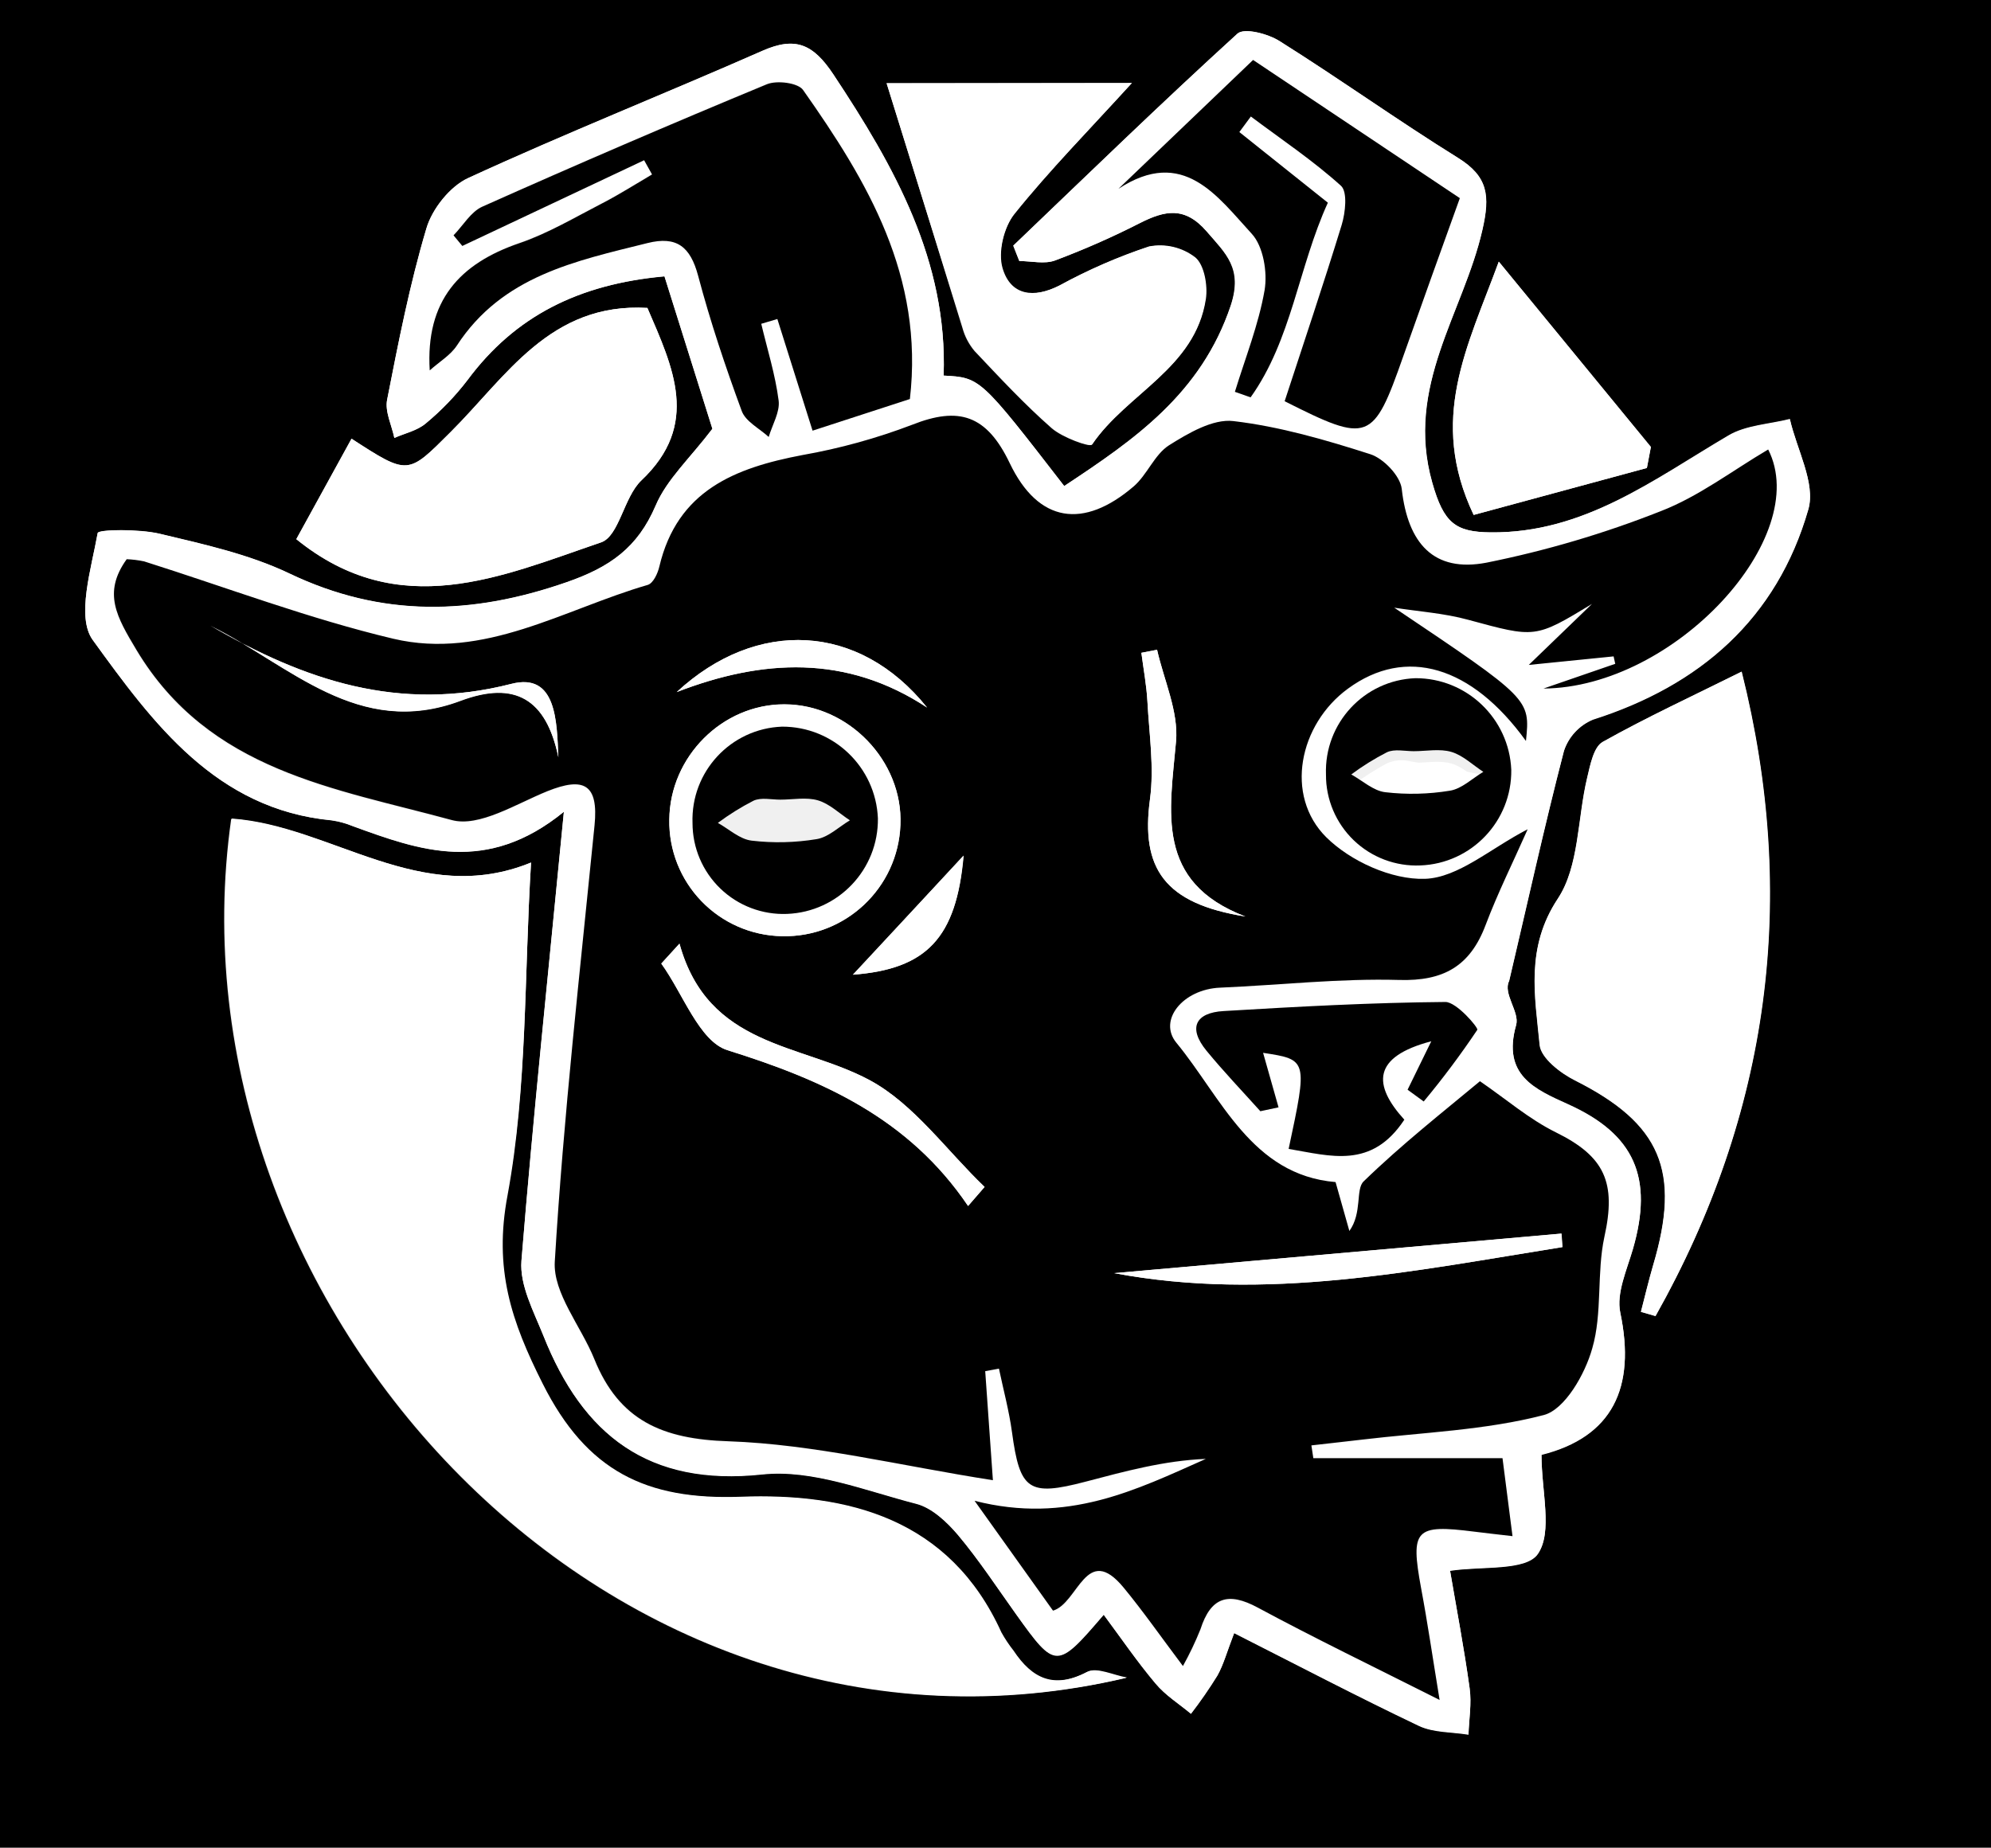
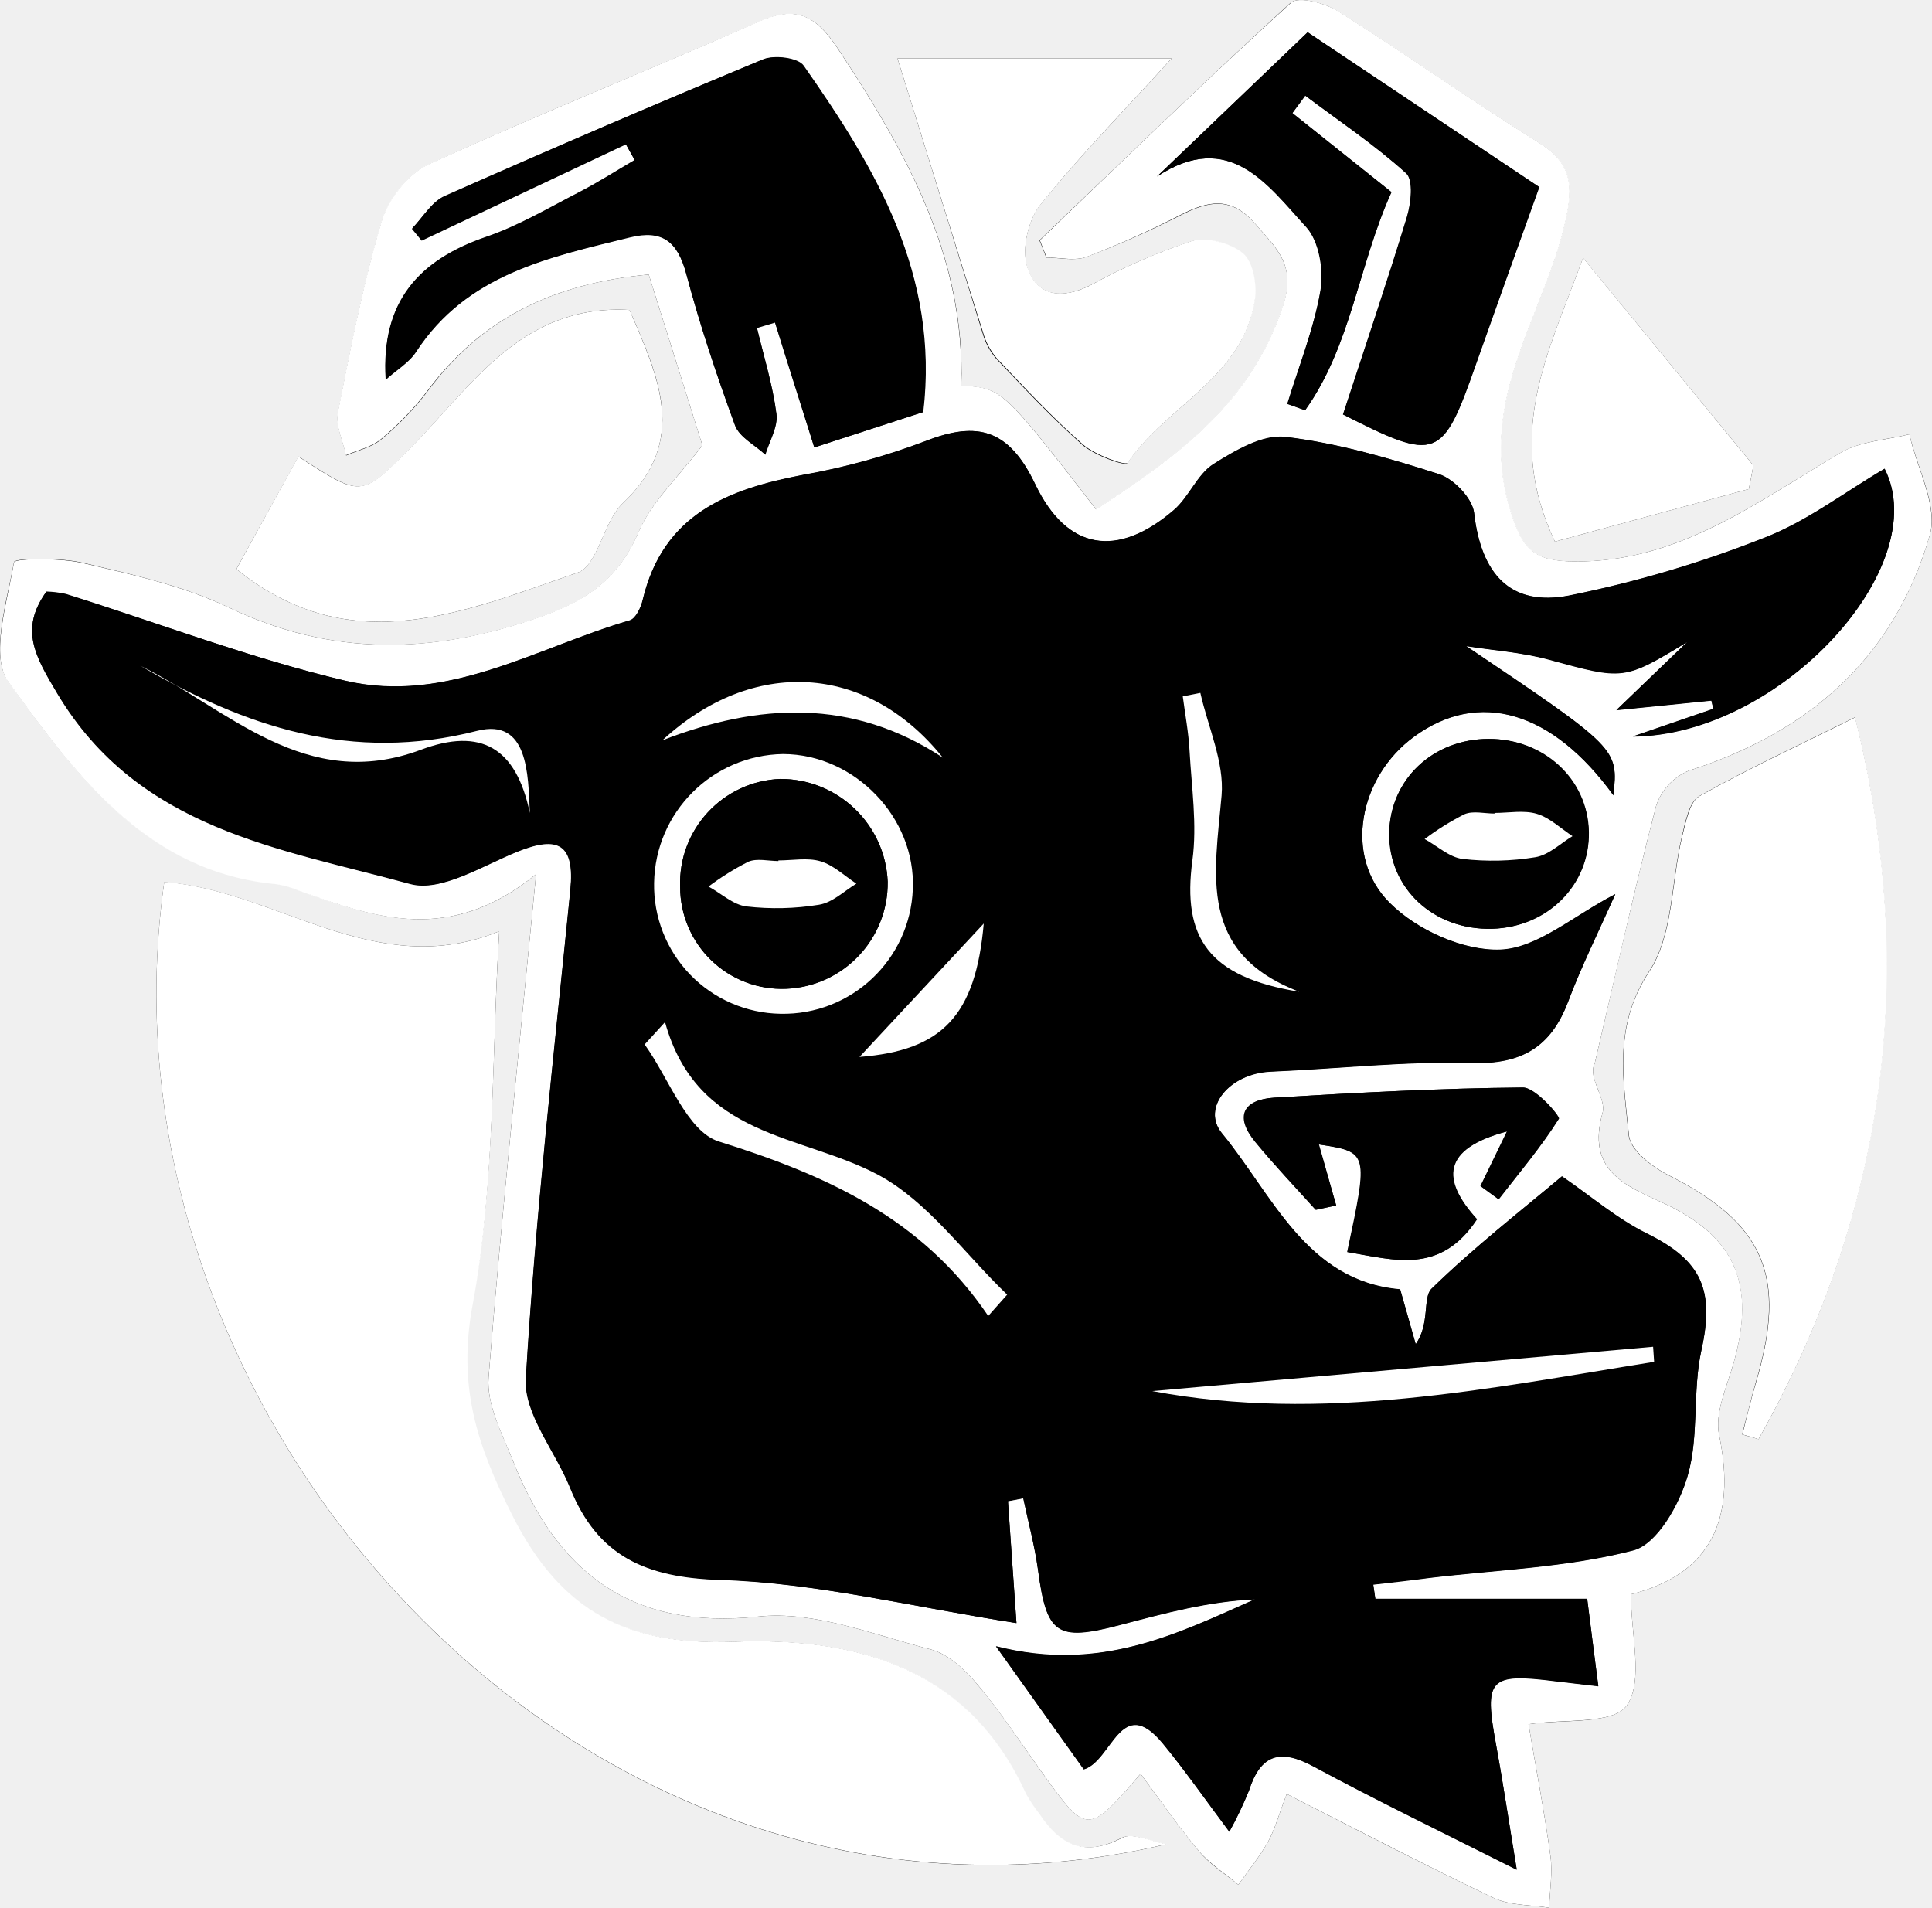
- <svg xmlns="http://www.w3.org/2000/svg" id="Layer_1" data-name="Layer 1" width="328.58" height="305" viewBox="0 0 328.58 305">
+ <svg xmlns="http://www.w3.org/2000/svg" id="Layer_1" data-name="Layer 1" width="284.71" height="281.13" viewBox="0 0 284.71 281.13">
  <g>
-     <path d="M0,0V305H328.58V0ZM93.06,134c-12.77,10.43-23.8,6.41-34.85,2.38a14.63,14.63,0,0,0-3.45-.95c-19.08-1.82-29.52-16.05-39.45-29.77-2.75-3.79-.24-11.77.81-17.65.11-.61,6.85-.69,10.25.12,7.25,1.73,14.72,3.37,21.4,6.56,15.24,7.28,30.06,6.9,45.76,1.43,7.1-2.47,11.72-5.67,14.68-12.66,1.84-4.32,5.64-7.77,9.36-12.66-2.37-7.55-5.21-16.6-7.91-25.17C95.55,46.9,85,52.15,77.14,62.74a43.84,43.84,0,0,1-6.88,7.14c-1.4,1.19-3.43,1.62-5.18,2.39-.44-2.11-1.58-4.36-1.19-6.3,1.86-9.48,3.72-19,6.47-28.23,1-3.25,3.91-7,6.91-8.35,16-7.36,32.43-13.9,48.56-21,5.46-2.41,8.39-1.11,11.71,3.91C147.62,27.49,156.4,43.05,155.73,62c6.05.34,6.05.34,19.9,18.25,11.57-7.65,22.6-15.25,27.48-29.83,2-6.15-.82-8.54-4-12.24-3.61-4.16-6.92-3.43-11-1.36a135.46,135.46,0,0,1-14,6.17c-1.74.65-3.92.1-5.9.1-.33-.84-.65-1.69-1-2.54,12.28-11.72,24.47-23.56,37-35,1.12-1,5.07,0,7,1.27,9.9,6.23,19.43,13.05,29.36,19.22,5,3.1,5.35,6.25,4.05,11.93-3.13,13.71-12.79,25.77-8.27,41.7,1.89,6.68,3.83,8.15,9.62,8.21,15.37.17,26.93-8.74,39.26-16,2.91-1.73,6.74-1.86,10.15-2.73,1.13,5,4.28,10.58,3.05,14.88-5.2,18.08-17.91,29.09-35.56,34.71a8.5,8.5,0,0,0-4.77,5.15c-3.27,12.61-6.09,25.33-9.05,38-1.07,2.06,1.75,5.14,1.16,7.25-2.35,8.34,3.1,10.65,8.63,13.15,10.9,4.93,14.05,12.06,10.64,23.84-1,3.45-2.76,7.29-2.09,10.5,2.6,12.41-1.28,20.53-13,23.47,0,6.08,1.88,12.76-.6,16.36-2,2.86-9.28,2-14.49,2.78,1.09,6.37,2.33,12.87,3.23,19.41.35,2.49-.1,5.09-.19,7.64-2.75-.45-5.78-.31-8.2-1.46-10.12-4.82-20.06-10-30.47-15.3-1.21,3.17-1.75,5.24-2.76,7a75.57,75.57,0,0,1-4.37,6.32c-2-1.64-4.22-3-5.85-5-3-3.58-5.67-7.47-8.55-11.35-7.74,9-7.95,9-14.45-.07-3.15-4.41-6.14-9-9.61-13.11-1.82-2.17-4.3-4.48-6.88-5.14-8.38-2.16-17.16-5.73-25.39-4.85-18.8,2-29.63-6.48-36.15-22.92-1.59-4-3.92-8.32-3.61-12.31C88,184.44,90.47,160.78,93.06,134Zm-5.42,8.41c-1.14,18.47-.59,37.08-4,54.92-2.32,12.22.61,20.85,5.81,31.17,7.24,14.39,17,19.21,32.69,18.63,17.66-.65,34.5,3.55,43,22.4a22.46,22.46,0,0,0,2,3c3.08,4.64,6.7,6.37,12.17,3.51,1.6-.84,4.34.56,6.56.93-84.6,20-159.11-61.38-147.72-141.79C54.78,136.31,69.43,149.84,87.64,142.38Zm185.58,74.85-2.43-.7c.67-2.55,1.28-5.12,2-7.64,4.67-15.65,1.26-23.45-12.89-30.57-2.4-1.2-5.62-3.7-5.82-5.85-.78-8.11-2.35-16.05,3-24.15,3.53-5.34,3.23-13.24,4.84-19.95.5-2.1,1.06-5.07,2.55-5.91,7.32-4.11,14.95-7.64,22.93-11.6Q301.42,167,273.22,217.23ZM106.84,50.83c4.26,9.89,8.76,19.24-1,28.48-2.9,2.75-3.67,9.21-6.66,10.23C82.75,95.14,65.92,102.81,48.9,89L58,72.42c9.4,6.09,9.26,6,16.35-1.1C83.54,62.19,90.78,49.89,106.84,50.83Zm39.48-37.09h40.41c-7.12,7.82-13.6,14.41-19.36,21.58-1.76,2.19-2.74,6.35-2,9,1.34,4.55,5.16,5,9.42,2.84a90,90,0,0,1,14.76-6.43,9.51,9.51,0,0,1,7.63,1.81c1.48,1.24,2.07,4.63,1.74,6.86-1.7,11.43-13,15.53-18.75,24-.31.46-4.85-1.16-6.63-2.73-4.49-3.94-8.59-8.36-12.71-12.72a10,10,0,0,1-2-3.82C154.75,40.86,150.64,27.62,146.32,13.74ZM243.2,85c-7.49-15.81-1.09-27.54,4.15-41.81l25.1,30.59-.66,3.47Z" />
-     <path d="M93.06,134c-2.59,26.81-5.11,50.47-7,74.17-.31,4,2,8.32,3.61,12.31,6.52,16.44,17.35,24.93,36.15,22.92,8.23-.88,17,2.69,25.39,4.85,2.58.66,5.06,3,6.88,5.14,3.47,4.14,6.46,8.7,9.61,13.11,6.5,9.09,6.71,9.11,14.45.07,2.88,3.88,5.53,7.77,8.55,11.35,1.63,1.94,3.88,3.34,5.85,5a75.57,75.57,0,0,0,4.37-6.32c1-1.8,1.55-3.87,2.76-7,10.41,5.27,20.35,10.48,30.47,15.3,2.42,1.15,5.45,1,8.2,1.46.09-2.55.54-5.15.19-7.64-.9-6.54-2.14-13-3.23-19.41,5.21-.81,12.52.08,14.49-2.78,2.48-3.6.6-10.28.6-16.36,11.72-2.94,15.6-11.06,13-23.47-.67-3.21,1.09-7.05,2.09-10.5,3.41-11.78.26-18.91-10.64-23.84-5.53-2.5-11-4.81-8.63-13.15.59-2.11-2.23-5.19-1.16-7.25,3-12.69,5.78-25.41,9.05-38a8.5,8.5,0,0,1,4.77-5.15c17.65-5.62,30.36-16.63,35.56-34.71,1.23-4.3-1.92-9.88-3.05-14.88-3.41.87-7.24,1-10.15,2.73C273,79.14,261.4,88.05,246,87.88c-5.79-.06-7.73-1.53-9.62-8.21-4.52-15.93,5.14-28,8.27-41.7,1.3-5.68.95-8.83-4.05-11.93-9.93-6.17-19.46-13-29.36-19.22-1.93-1.23-5.88-2.28-7-1.27-12.56,11.41-24.75,23.25-37,35,.32.85.64,1.7,1,2.54,2,0,4.16.55,5.9-.1a135.46,135.46,0,0,0,14-6.17c4.09-2.07,7.4-2.8,11,1.36,3.21,3.7,6.08,6.09,4,12.24C198.23,65,187.2,72.57,175.63,80.22,161.78,62.31,161.78,62.31,155.73,62c.67-18.92-8.11-34.48-18.19-49.71-3.32-5-6.25-6.32-11.71-3.91C109.7,15.49,93.3,22,77.27,29.39c-3,1.38-6,5.1-6.91,8.35C67.61,47,65.75,56.49,63.89,66c-.39,1.94.75,4.19,1.19,6.3,1.75-.77,3.78-1.2,5.18-2.39a43.84,43.84,0,0,0,6.88-7.14C85,52.15,95.55,46.9,109.66,45.6c2.7,8.57,5.54,17.62,7.91,25.17-3.72,4.89-7.52,8.34-9.36,12.66-3,7-7.58,10.19-14.68,12.66-15.7,5.47-30.52,5.85-45.76-1.43-6.68-3.19-14.15-4.83-21.4-6.56-3.4-.81-10.14-.73-10.25-.12-1.05,5.88-3.56,13.86-.81,17.65,9.93,13.72,20.37,28,39.45,29.77a14.63,14.63,0,0,1,3.45.95C69.26,140.38,80.29,144.4,93.06,134Zm70.8,110.37c-15.38-2.4-29.47-5.93-43.65-6.36-10.93-.34-18.07-3.43-22.16-13.58-2.19-5.41-6.83-10.88-6.52-16.08,1.44-24.07,4.17-48,6.56-72,.68-6.81-1.81-8.06-7.76-5.66-5.18,2.09-11.29,6-15.82,4.77-19.24-5.26-40-8-52-28-3.27-5.49-5.6-9.46-1.63-15a17.24,17.24,0,0,1,2.88.36C37.47,97,51,102.14,64.87,105.44c15,3.54,28.19-4.86,42-8.89.86-.25,1.64-1.86,1.9-3,3-12.61,12.51-16.32,23.61-18.43a99.17,99.17,0,0,0,18.11-5c7.7-3,12.29-1.65,16.11,6.34,4.74,9.9,12.21,10.9,20.45,3.84,2.24-1.93,3.44-5.26,5.83-6.79,3.19-2,7.25-4.42,10.63-4,7.65.9,15.22,3.1,22.6,5.47,2.18.7,4.92,3.56,5.18,5.7,1.07,9,5.31,13.87,14,12.2a168.4,168.4,0,0,0,28.75-8.5c6.27-2.42,11.84-6.71,17.73-10.18,7.35,14.41-15.42,39.29-37.08,39.46l11.84-4.08-.27-1.23-14,1.41L262.75,99.7c-9.4,5.72-9.36,5.59-20.42,2.62-4-1.07-8.14-1.34-12.22-2,22.45,15.13,22.45,15.13,21.74,22C242.9,110,232,106.78,222.48,113.75c-8.08,5.9-10.51,17.65-3.58,24.54,4,4,10.86,7.07,16.28,6.86s10.8-5,16.95-8.18c-2.41,5.44-4.95,10.5-6.93,15.78-2.56,6.82-6.94,9.3-14.26,9.09-9.84-.28-19.7.85-29.56,1.27-6.14.26-10.29,5.37-7.22,9.1,7.41,9,12.4,21.83,26.27,23,.79,2.79,1.53,5.43,2.28,8.07,2.15-3,1-6.87,2.34-8.17,6.28-6.11,13.23-11.51,19.21-16.55,4.29,2.94,8.13,6.27,12.53,8.44,8.09,4,10,8.31,8,17.27-1.31,6-.32,12.57-2,18.39-1.23,4.23-4.57,10.06-8,11-9.69,2.53-19.95,2.86-30,4.06-2.78.33-5.57.63-8.35.95l.32,2.11H248c.52,4,1,8.08,1.65,12.87-2.89-.34-4.6-.52-6.3-.74-9.82-1.24-10.57-.39-8.78,9.36,1,5.57,1.86,11.17,3.05,18.42-11-5.54-20.6-10.18-30-15.24-4.91-2.65-7.76-1.73-9.47,3.58a53.26,53.26,0,0,1-2.89,6.06c-3.63-4.83-6.55-9-9.79-12.95-6.18-7.48-7.48,2.58-11.65,3.81l-12.94-18.13c15.33,3.92,26.68-1.82,38.17-6.92-6.85.27-13.35,2-19.86,3.76-9.41,2.47-10.84,1.42-12.14-8.18-.48-3.53-1.42-7-2.15-10.48l-2.27.42C163,232.12,163.4,237.85,163.86,244.34ZM134.1,71.09c-2.08-6.63-3.95-12.55-5.81-18.47l-2.66.79c1,4.22,2.32,8.4,2.87,12.68.24,1.91-1,4-1.64,6-1.53-1.41-3.81-2.54-4.45-4.29-2.7-7.34-5.17-14.79-7.2-22.34-1.28-4.77-3.52-6.58-8.34-5.38-11.9,3-24,5.41-31.47,16.87-1,1.58-2.85,2.64-4.47,4.09-.7-11.48,4.94-17.61,14.8-21,4.77-1.64,9.21-4.28,13.73-6.61,2.79-1.44,5.45-3.14,8.16-4.73l-1.31-2.35-30,14.15-1.45-1.75c1.58-1.62,2.86-3.9,4.77-4.74q23.34-10.39,46.92-20.19c1.67-.69,5.19-.26,6,.95,10.58,15.11,20,30.76,17.62,51Zm72.29-5.5-2.6-.91c1.71-5.58,3.93-11.06,4.9-16.77.5-3-.21-7.25-2.11-9.31-5.67-6.17-11.3-14.46-22-7.44L206.8,9.9l34.12,22.81c-3.28,9.15-6.36,17.61-9.34,26.11-5,14.13-5.69,14.44-19.57,7.41,3.16-9.66,6.44-19.32,9.41-29.09.62-2,1-5.47-.11-6.47-4.63-4.18-9.86-7.69-14.88-11.44l-1.9,2.57,14.61,11.66C214.28,44.11,213.17,56.09,206.39,65.59ZM211,182.79l-3,.65c-3-3.34-6.07-6.57-8.9-10-3.12-3.82-1.73-6.26,2.81-6.53,12.2-.73,24.41-1.4,36.62-1.5,1.83,0,5.49,4.26,5.27,4.6a142.76,142.76,0,0,1-8.86,11.86l-2.66-1.94,3.91-8c-9.75,2.57-9.67,7.19-4.45,12.95-5.41,8.19-12.14,6-19.09,4.82,3.14-14.73,3.14-14.73-4.22-15.86ZM233.43,114c8.15-.05,14.64,6,14.78,13.72s-6.07,14-14.22,14.26c-8.65.24-15.29-6-15.18-14.15C218.92,120,225.2,114.09,233.43,114Z" style="fill: #fff" />
-     <path d="M87.64,142.38c-18.21,7.46-32.86-6.07-49.37-7.26C26.88,215.53,101.39,296.89,186,276.91c-2.22-.37-5-1.77-6.56-.93-5.47,2.86-9.09,1.13-12.17-3.51a22.46,22.46,0,0,1-2-3c-8.54-18.85-25.38-23.05-43-22.4-15.65.58-25.45-4.24-32.69-18.63-5.2-10.32-8.13-18.95-5.81-31.17C87.05,179.46,86.5,160.85,87.64,142.38Z" style="fill: #fff" />
-     <path d="M273.22,217.23Q301.51,167,287.44,110.86c-8,4-15.61,7.49-22.93,11.6-1.49.84-2.05,3.81-2.55,5.91-1.61,6.71-1.31,14.61-4.84,19.95-5.36,8.1-3.79,16-3,24.15.2,2.15,3.42,4.65,5.82,5.85,14.15,7.12,17.56,14.92,12.89,30.57-.75,2.52-1.36,5.09-2,7.64Z" style="fill: #fff" />
-     <path d="M106.84,50.83c-16.06-.94-23.3,11.36-32.46,20.49-7.09,7.05-6.95,7.19-16.35,1.1L48.9,89c17,13.8,33.85,6.13,50.29.53,3-1,3.76-7.48,6.66-10.23C115.6,70.07,111.1,60.72,106.84,50.83Z" style="fill: #fff" />
-     <path d="M146.32,13.74c4.32,13.88,8.43,27.12,12.6,40.34a10,10,0,0,0,2,3.82c4.12,4.36,8.22,8.78,12.71,12.72,1.78,1.57,6.32,3.19,6.63,2.73,5.74-8.45,17-12.55,18.75-24,.33-2.23-.26-5.62-1.74-6.86a9.51,9.51,0,0,0-7.63-1.81,90,90,0,0,0-14.76,6.43c-4.26,2.17-8.08,1.71-9.42-2.84-.78-2.62.2-6.78,2-9,5.76-7.17,12.24-13.76,19.36-21.58Z" style="fill: #fff" />
-     <path d="M243.2,85l28.59-7.75.66-3.47-25.1-30.59C242.11,57.43,235.71,69.16,243.2,85Z" style="fill: #fff" />
-     <path d="M163.86,244.34c-.46-6.49-.87-12.22-1.27-18l2.27-.42c.73,3.49,1.67,6.95,2.15,10.48,1.3,9.6,2.73,10.65,12.14,8.18,6.51-1.71,13-3.49,19.86-3.76-11.49,5.1-22.84,10.84-38.17,6.92l12.94,18.13c4.17-1.23,5.47-11.29,11.65-3.81,3.24,3.93,6.16,8.12,9.79,12.95a53.26,53.26,0,0,0,2.89-6.06c1.71-5.31,4.56-6.23,9.47-3.58,9.4,5.06,19,9.7,30,15.24-1.19-7.25-2-12.85-3.05-18.42-1.79-9.75-1-10.6,8.78-9.36,1.7.22,3.41.4,6.3.74-.62-4.79-1.13-8.82-1.65-12.87H216.74l-.32-2.11c2.78-.32,5.57-.62,8.35-.95,10-1.2,20.29-1.53,30-4.06,3.47-.9,6.81-6.73,8-11,1.7-5.82.71-12.39,2-18.39,2-9,.07-13.29-8-17.27-4.4-2.17-8.24-5.5-12.53-8.44-6,5-12.93,10.44-19.21,16.55-1.33,1.3-.19,5.19-2.34,8.17-.75-2.64-1.49-5.28-2.28-8.07-13.87-1.17-18.86-14-26.27-23-3.07-3.73,1.08-8.84,7.22-9.1,9.86-.42,19.72-1.55,29.56-1.27,7.32.21,11.7-2.27,14.26-9.09,2-5.28,4.52-10.34,6.93-15.78-6.15,3.18-11.46,8-16.95,8.18s-12.28-2.9-16.28-6.86c-6.93-6.89-4.5-18.64,3.58-24.54,9.54-7,20.42-3.77,29.37,8.64.71-6.92.71-6.92-21.74-22,4.08.64,8.26.91,12.22,2,11.06,3,11,3.1,20.42-2.62L252.3,109.76l14-1.41.27,1.23-11.84,4.08c21.66-.17,44.43-25,37.08-39.46-5.89,3.47-11.46,7.76-17.73,10.18a168.4,168.4,0,0,1-28.75,8.5c-8.71,1.67-13-3.16-14-12.2-.26-2.14-3-5-5.18-5.7-7.38-2.37-14.95-4.57-22.6-5.47-3.38-.4-7.44,2-10.63,4-2.39,1.53-3.59,4.86-5.83,6.79-8.24,7.06-15.71,6.06-20.45-3.84-3.82-8-8.41-9.39-16.11-6.34a99.17,99.17,0,0,1-18.11,5c-11.1,2.11-20.64,5.82-23.61,18.43-.26,1.11-1,2.72-1.9,3-13.8,4-27,12.43-42,8.89C51,102.14,37.47,97,23.79,92.67a17.24,17.24,0,0,0-2.88-.36c-4,5.56-1.64,9.53,1.63,15,12,20,32.73,22.79,52,28.05,4.53,1.24,10.64-2.68,15.82-4.77,6-2.4,8.44-1.15,7.76,5.66-2.39,24-5.12,48-6.56,72-.31,5.2,4.33,10.67,6.52,16.08,4.09,10.15,11.23,13.24,22.16,13.58C134.39,238.41,148.48,241.94,163.86,244.34Zm-34.8-89.8a18.93,18.93,0,0,1-18.59-19.25c.1-10.39,8.75-19.07,19-19,10.58,0,19.58,9.37,19.14,19.88A19.12,19.12,0,0,1,129.06,154.54Zm54.81,55.62,73.8-6.53.16,2.23C233.35,209.77,209,214.88,183.87,210.16Zm-21.38-14.23-2.74,3.14c-9.8-14.5-24-20.81-39.7-25.71-4.66-1.46-7.34-9.35-10.93-14.3,1-1.09,2-2.19,3-3.29,4.72,17.13,20,16.43,31.34,22.51C150.81,182.21,156.21,189.92,162.49,195.93ZM153,116.8c-13.35-8.8-27.18-8-41.32-2.56C124.9,102,141.8,102.84,153,116.8Zm52.53,34.49c-13.36-2.13-17.29-7.94-15.74-19.36.71-5.26-.13-10.74-.42-16.1-.15-2.7-.66-5.38-1-8.07l2.59-.5c1.13,5,3.56,10.2,3.13,15.11C193.06,134,190.57,145.57,205.53,151.29ZM92.15,125c-2-9.63-7.19-12.65-16.13-9.3-16.92,6.33-28.2-5.92-41.29-12.41,15.46,9,31.15,14.34,49.65,9.6C91.88,110.92,91.89,119.14,92.15,125Zm48.58,36L159,141.24C157.84,154.83,152.93,160,140.73,160.9Z" />
-     <path d="M134.1,71.09l16.06-5.22c2.34-20.28-7-35.93-17.62-51-.84-1.21-4.36-1.64-6-.95q-23.6,9.77-46.92,20.19c-1.91.84-3.19,3.12-4.77,4.74l1.45,1.75,30-14.15,1.31,2.35c-2.71,1.59-5.37,3.29-8.16,4.73-4.52,2.33-9,5-13.73,6.61-9.86,3.37-15.5,9.5-14.8,21,1.62-1.45,3.43-2.51,4.47-4.09C82.88,45.53,95,43.08,106.87,40.12c4.82-1.2,7.06.61,8.34,5.38,2,7.55,4.5,15,7.2,22.34.64,1.75,2.92,2.88,4.45,4.29.59-2,1.88-4.13,1.64-6-.55-4.28-1.87-8.46-2.87-12.68l2.66-.79C130.15,58.54,132,64.46,134.1,71.09Z" />
-     <path d="M206.39,65.59c6.78-9.5,7.89-21.48,12.75-32.13L204.53,21.8l1.9-2.57c5,3.75,10.25,7.26,14.88,11.44,1.1,1,.73,4.44.11,6.47-3,9.77-6.25,19.43-9.41,29.09,13.88,7,14.61,6.72,19.57-7.41,3-8.5,6.06-17,9.34-26.11L206.8,9.9,184.59,31.16c10.69-7,16.32,1.27,22,7.44,1.9,2.06,2.61,6.35,2.11,9.31-1,5.71-3.19,11.19-4.9,16.77Z" />
-     <path d="M211,182.79l-2.55-9c7.36,1.13,7.36,1.13,4.22,15.86,6.95,1.17,13.68,3.37,19.09-4.82-5.22-5.76-5.3-10.38,4.45-12.95l-3.91,8,2.66,1.94A142.76,142.76,0,0,0,243.8,170c.22-.34-3.44-4.62-5.27-4.6-12.21.1-24.42.77-36.62,1.5-4.54.27-5.93,2.71-2.81,6.53,2.83,3.45,5.92,6.68,8.9,10Z" />
-     <path d="M129.06,154.54a19.12,19.12,0,0,0,19.53-18.41c.44-10.51-8.56-19.86-19.14-19.88-10.23,0-18.88,8.65-19,19A18.93,18.93,0,0,0,129.06,154.54Zm-14.77-18.68a15.37,15.37,0,0,1,14.81-15.92,15.8,15.8,0,0,1,15.81,15.12,15.6,15.6,0,0,1-15,15.79A15,15,0,0,1,114.29,135.86Z" style="fill: #fff" />
-     <path d="M183.87,210.16c25.11,4.72,49.48-.39,74-4.3l-.16-2.23Z" style="fill: #fff" />
-     <path d="M162.49,195.93c-6.28-6-11.68-13.72-19-17.65-11.39-6.08-26.62-5.38-31.34-22.51-1,1.1-2,2.2-3,3.29,3.59,4.95,6.27,12.84,10.93,14.3,15.66,4.9,29.9,11.21,39.7,25.71Z" style="fill: #fff" />
-     <path d="M153,116.8c-11.2-14-28.1-14.78-41.32-2.56C125.82,108.77,139.65,108,153,116.8Z" style="fill: #fff" />
-     <path d="M205.53,151.29c-15-5.72-12.47-17.28-11.45-28.92.43-4.91-2-10.07-3.13-15.11l-2.59.5c.35,2.69.86,5.37,1,8.07.29,5.36,1.13,10.84.42,16.1C188.24,143.35,192.17,149.16,205.53,151.29Z" style="fill: #fff" />
-     <path d="M92.15,125c-.26-5.81-.27-14-7.77-12.11-18.5,4.74-34.19-.59-49.65-9.6C47.82,109.73,59.1,122,76,115.65,85,112.3,90.14,115.32,92.15,125Z" style="fill: #fff" />
-     <path d="M140.73,160.9c12.2-.94,17.11-6.07,18.31-19.66Z" style="fill: #fff" />
-     <path d="M233.42,134.12l12.35-6c-4.46-.85-8.9-1.77-13.37-2.51a5.84,5.84,0,0,0-3.47.38c-2.13,1.11-4.06,2.57-6.08,3.89a67.56,67.56,0,0,0,6.38,2.9c1,.35,2.33-.07,3.51-.14Z" style="fill: #fff" />
-     <path d="M114.29,135.86a15,15,0,0,0,15.59,15,15.6,15.6,0,0,0,15-15.79,15.8,15.8,0,0,0-15.81-15.12A15.37,15.37,0,0,0,114.29,135.86ZM128.77,132V132c2.09,0,4.31-.45,6.23.12s3.52,2.16,5.26,3.29c-1.82,1.09-3.55,2.8-5.5,3.11a38.3,38.3,0,0,1-10.69.25c-2-.23-3.74-1.9-5.6-2.93a41.52,41.52,0,0,1,5.87-3.66C125.61,131.59,127.28,132,128.77,132Z" />
-     <path d="M233.31,126c-1.49,0-3.17-.44-4.43.1a41.61,41.61,0,0,0-5.88,3.66c1.86,1,3.65,2.7,5.6,2.93a38.29,38.29,0,0,0,10.69-.25c2-.31,3.68-2,5.51-3.11-1.75-1.13-3.36-2.72-5.27-3.29s-4.14-.12-6.22-.12Z" style="fill: #fff" />
-     <path d="M218.83,127.86a14.93,14.93,0,0,0,15.58,15,15.6,15.6,0,0,0,15-15.79,15.8,15.8,0,0,0-15.81-15.12A15.36,15.36,0,0,0,218.83,127.86ZM233.31,124V124c2.08,0,4.3-.45,6.22.12s3.52,2.16,5.27,3.29c-1.83,1.09-3.56,2.8-5.51,3.11a38.29,38.29,0,0,1-10.69.25c-1.95-.23-3.74-1.9-5.6-2.93a41.61,41.61,0,0,1,5.88-3.66C230.14,123.59,231.82,124,233.31,124Z" />
+     <path d="M79,128.83c-12.78,10.43-23.81,6.41-34.85,2.38a14.17,14.17,0,0,0-3.45-1c-19.08-1.83-29.52-16-39.46-29.78C-1.5,96.69,1,88.72,2.06,82.84c.11-.61,6.85-.7,10.25.12,7.25,1.73,14.72,3.37,21.4,6.56C48.94,96.79,63.77,96.41,79.47,91c7.09-2.47,11.71-5.68,14.68-12.66C96,74,99.79,70.52,103.51,65.63c-2.37-7.55-5.22-16.6-7.91-25.17C81.48,41.76,70.89,47,63.07,57.59a43,43,0,0,1-6.87,7.15c-1.4,1.19-3.44,1.62-5.19,2.39-.43-2.11-1.57-4.36-1.19-6.31,1.86-9.47,3.72-19,6.47-28.22,1-3.25,3.92-7,6.91-8.35,16-7.36,32.43-13.9,48.57-21,5.46-2.42,8.38-1.11,11.7,3.9,10.08,15.23,18.86,30.8,18.19,49.71,6.05.35,6.05.35,19.9,18.25,11.58-7.64,22.61-15.24,27.48-29.82,2.06-6.15-.82-8.54-4-12.24-3.6-4.16-6.91-3.43-11-1.36a138.48,138.48,0,0,1-13.95,6.17c-1.75.65-3.93.1-5.91.1-.32-.85-.64-1.69-1-2.54,12.29-11.72,24.48-23.56,37-35,1.11-1,5.06,0,7,1.26,9.89,6.24,19.42,13.06,29.36,19.23,5,3.1,5.35,6.24,4.05,11.93-3.13,13.71-12.79,25.77-8.27,41.7,1.89,6.68,3.83,8.15,9.62,8.21,15.37.17,26.92-8.74,39.26-16C274.14,65,278,64.84,281.38,64c1.13,5,4.28,10.58,3,14.87-5.2,18.09-17.9,29.1-35.55,34.72a8.5,8.5,0,0,0-4.77,5.15c-3.28,12.6-6.09,25.33-9.06,38-1.07,2.06,1.76,5.15,1.16,7.26-2.34,8.34,3.11,10.64,8.64,13.15,10.89,4.93,14,12.06,10.64,23.84-1,3.44-2.77,7.28-2.1,10.5,2.6,12.41-1.27,20.53-13,23.46,0,6.09,1.88,12.76-.6,16.37-2,2.86-9.28,2-14.49,2.78,1.08,6.37,2.33,12.86,3.23,19.4.34,2.49-.1,5.1-.19,7.65-2.75-.45-5.78-.31-8.2-1.46-10.12-4.82-20.06-10-30.47-15.31-1.22,3.18-1.75,5.25-2.76,7.05-1.25,2.22-2.9,4.22-4.37,6.32-2-1.64-4.22-3-5.85-5-3-3.58-5.67-7.48-8.56-11.35-7.74,9-7.94,9-14.44-.08-3.16-4.41-6.14-9-9.62-13.1-1.82-2.17-4.29-4.48-6.87-5.15-8.38-2.15-17.17-5.72-25.39-4.84-18.81,2-29.63-6.48-36.16-22.93-1.58-4-3.91-8.31-3.6-12.3C73.89,179.29,76.4,155.64,79,128.83Zm-5.43,8.41c-1.14,18.46-.58,37.07-4,54.92-2.31,12.21.62,20.85,5.81,31.17,7.25,14.39,17,19.2,32.7,18.63,17.66-.65,34.5,3.55,43,22.4a23.37,23.37,0,0,0,2,3c3.08,4.63,6.7,6.36,12.17,3.51,1.6-.84,4.34.56,6.56.93C87.33,291.75,12.81,210.39,24.2,130,40.72,131.17,55.37,144.7,73.57,137.24Zm185.58,74.85-2.42-.7c.67-2.55,1.28-5.12,2-7.64,4.67-15.66,1.26-23.45-12.9-30.57-2.39-1.21-5.61-3.7-5.82-5.86-.77-8.11-2.35-16,3-24.15,3.54-5.34,3.24-13.23,4.85-19.94.5-2.1,1.06-5.07,2.55-5.91,7.31-4.11,14.95-7.64,22.93-11.6Q287.36,161.85,259.15,212.09ZM92.78,45.68c4.26,9.89,8.75,19.25-1,28.48-2.91,2.76-3.67,9.21-6.67,10.23C68.69,90,51.86,97.66,34.84,83.86L44,67.28c9.4,6.09,9.27,6,16.35-1.11C69.48,57.05,76.72,44.75,92.78,45.68ZM132.26,8.6h40.41c-7.12,7.82-13.6,14.4-19.37,21.58-1.75,2.18-2.73,6.35-2,9,1.35,4.55,5.16,5,9.43,2.84a88.31,88.31,0,0,1,14.76-6.43c2.25-.68,5.78.26,7.62,1.8,1.49,1.25,2.08,4.63,1.74,6.87-1.69,11.42-13,15.52-18.74,24-.32.47-4.85-1.15-6.63-2.72-4.49-4-8.59-8.36-12.71-12.72a10,10,0,0,1-2-3.83C140.68,35.72,136.58,22.48,132.26,8.6Zm96.88,71.22c-7.5-15.81-1.09-27.53,4.15-41.8l25.1,30.58c-.23,1.16-.45,2.32-.67,3.47Z" />
+     <path d="M79,128.83c-2.6,26.81-5.11,50.46-7,74.17-.31,4,2,8.32,3.6,12.3,6.53,16.45,17.35,24.94,36.16,22.93,8.22-.88,17,2.69,25.39,4.84,2.58.67,5.05,3,6.87,5.15,3.48,4.14,6.46,8.69,9.62,13.1,6.5,9.1,6.7,9.11,14.44.08,2.89,3.87,5.54,7.77,8.56,11.35,1.63,1.94,3.88,3.34,5.85,5,1.47-2.1,3.12-4.1,4.37-6.32,1-1.8,1.54-3.87,2.76-7.05,10.41,5.28,20.35,10.49,30.47,15.31,2.42,1.15,5.45,1,8.2,1.46.09-2.55.53-5.16.19-7.65-.9-6.54-2.15-13-3.23-19.4,5.21-.82,12.52.08,14.49-2.78,2.48-3.61.6-10.28.6-16.37,11.72-2.93,15.59-11.05,13-23.46-.67-3.22,1.1-7.06,2.1-10.5,3.41-11.78.25-18.91-10.64-23.84-5.53-2.51-11-4.81-8.64-13.15.6-2.11-2.23-5.2-1.16-7.26,3-12.68,5.78-25.41,9.06-38a8.5,8.5,0,0,1,4.77-5.15c17.65-5.62,30.35-16.63,35.55-34.72,1.24-4.29-1.91-9.88-3-14.87-3.41.87-7.24,1-10.15,2.72C258.89,74,247.34,82.91,232,82.74c-5.79-.06-7.73-1.53-9.62-8.21-4.52-15.93,5.14-28,8.27-41.7,1.3-5.69.95-8.83-4.05-11.93-9.94-6.17-19.47-13-29.36-19.23-1.94-1.22-5.89-2.28-7-1.26-12.56,11.41-24.75,23.25-37,35,.33.85.65,1.69,1,2.54,2,0,4.16.55,5.91-.1A138.48,138.48,0,0,0,174,31.65c4.1-2.07,7.41-2.8,11,1.36,3.21,3.7,6.09,6.09,4,12.24-4.87,14.58-15.9,22.18-27.48,29.82-13.85-17.9-13.85-17.9-19.9-18.25.67-18.91-8.11-34.48-18.19-49.71-3.32-5-6.24-6.32-11.7-3.9-16.14,7.14-32.53,13.68-48.57,21-3,1.38-5.94,5.1-6.91,8.35-2.75,9.23-4.61,18.75-6.47,28.22-.38,2,.76,4.2,1.19,6.31,1.75-.77,3.79-1.2,5.19-2.39a43,43,0,0,0,6.87-7.15C70.89,47,81.48,41.76,95.6,40.46c2.69,8.57,5.54,17.62,7.91,25.17C99.79,70.52,96,74,94.15,78.29c-3,7-7.59,10.19-14.68,12.66-15.7,5.46-30.53,5.84-45.76-1.43C27,86.33,19.56,84.69,12.31,83c-3.4-.82-10.14-.73-10.25-.12-1,5.88-3.56,13.85-.82,17.64,9.94,13.73,20.38,28,39.46,29.78a14.17,14.17,0,0,1,3.45,1C55.19,135.24,66.22,139.26,79,128.83Zm70.79,110.36c-15.37-2.39-29.46-5.92-43.65-6.35C95.22,232.5,88.08,229.4,84,219.26c-2.19-5.42-6.83-10.88-6.52-16.09,1.43-24.06,4.16-48,6.56-72,.68-6.81-1.81-8.06-7.77-5.66-5.17,2.08-11.28,6-15.82,4.77-19.24-5.27-40-8-52-28.05-3.28-5.5-5.6-9.47-1.63-15a16.25,16.25,0,0,1,2.88.36C23.41,91.83,36.89,97,50.8,100.29c15,3.55,28.2-4.85,42-8.88.86-.25,1.64-1.86,1.9-3,3-12.62,12.51-16.32,23.6-18.43a100.11,100.11,0,0,0,18.12-5c7.7-3,12.29-1.65,16.11,6.35,4.73,9.9,12.21,10.9,20.44,3.83,2.24-1.92,3.44-5.25,5.84-6.78,3.19-2,7.25-4.42,10.63-4,7.65.91,15.22,3.11,22.6,5.48,2.17.69,4.92,3.56,5.17,5.7,1.08,9,5.32,13.87,14,12.2A168.67,168.67,0,0,0,260,79.24c6.27-2.42,11.83-6.72,17.73-10.18,7.34,14.41-15.42,39.29-37.09,39.45l11.85-4.07-.28-1.23-14,1.41,10.46-10.06c-9.4,5.72-9.37,5.59-20.42,2.61-4-1.06-8.14-1.33-12.22-2,22.44,15.13,22.44,15.13,21.74,22-9-12.41-19.83-15.62-29.38-8.64-8.07,5.9-10.51,17.65-3.57,24.53,4,4,10.85,7.08,16.28,6.87s10.79-5,16.94-8.18c-2.41,5.43-4.95,10.5-6.93,15.78-2.56,6.82-6.94,9.3-14.26,9.09-9.83-.29-19.7.85-29.56,1.27-6.14.26-10.28,5.37-7.22,9.1,7.42,9,12.41,21.82,26.27,23l2.29,8.07c2.14-3,1-6.88,2.34-8.17,6.27-6.11,13.23-11.51,19.21-16.55,4.28,2.93,8.13,6.26,12.53,8.43,8.09,4,10,8.32,8,17.28-1.31,6-.32,12.57-2,18.39-1.24,4.23-4.57,10.06-8,11-9.7,2.52-19.95,2.86-30,4.05-2.78.34-5.56.64-8.34,1l.31,2.11H233.9c.52,4.05,1,8.08,1.64,12.87l-6.3-.74c-9.81-1.24-10.57-.39-8.77,9.36,1,5.56,1.85,11.17,3.05,18.42-11-5.54-20.61-10.18-30-15.25-4.9-2.64-7.75-1.72-9.46,3.59a55.91,55.91,0,0,1-2.89,6.06c-3.64-4.84-6.56-9-9.8-13-6.18-7.48-7.48,2.58-11.65,3.81l-12.94-18.13c15.34,3.92,26.68-1.82,38.18-6.93-6.86.28-13.35,2.06-19.87,3.77-9.41,2.47-10.84,1.41-12.13-8.19-.48-3.52-1.43-7-2.16-10.48l-2.26.43C148.93,227,149.34,232.71,149.79,239.19ZM120,65.94c-2.09-6.62-4-12.54-5.81-18.47l-2.67.8c1,4.22,2.32,8.4,2.87,12.68.25,1.91-1,4-1.64,6-1.52-1.42-3.8-2.55-4.45-4.3-2.69-7.33-5.17-14.78-7.19-22.34-1.28-4.76-3.53-6.58-8.35-5.38-11.9,3-24,5.42-31.47,16.87-1,1.59-2.85,2.65-4.46,4.1-.71-11.49,4.94-17.61,14.79-21,4.77-1.63,9.22-4.27,13.74-6.6,2.79-1.44,5.45-3.15,8.16-4.73l-1.31-2.35-30,14.15-1.44-1.75c1.57-1.62,2.86-3.9,4.77-4.75Q88.87,18.54,112.45,8.74c1.67-.69,5.18-.26,6,.94,10.58,15.11,20,30.77,17.61,51.05Zm72.29-5.49-2.6-.92c1.7-5.57,3.93-11.06,4.9-16.76.5-3-.22-7.25-2.11-9.31-5.67-6.17-11.31-14.47-22-7.44l22.2-21.26,34.12,22.81c-3.27,9.15-6.35,17.61-9.33,26.1-5,14.14-5.7,14.45-19.57,7.41,3.15-9.65,6.44-19.32,9.41-29.08.61-2,1-5.47-.11-6.47-4.63-4.19-9.87-7.69-14.88-11.45l-1.9,2.58,14.6,11.65C200.22,39,199.11,51,192.33,60.45Zm4.58,117.2-3,.64c-3-3.33-6.07-6.56-8.9-10-3.13-3.81-1.74-6.25,2.81-6.53,12.19-.73,24.4-1.39,36.61-1.49,1.84,0,5.49,4.26,5.28,4.6-2.62,4.16-5.82,8-8.86,11.86l-2.66-1.94c1.14-2.36,2.29-4.72,3.91-8.06-9.75,2.58-9.68,7.2-4.45,12.95-5.42,8.2-12.14,6-19.09,4.83,3.14-14.73,3.14-14.73-4.22-15.86C195.17,171.49,196,174.57,196.91,177.65Zm22.46-68.76c8.15,0,14.63,6,14.78,13.72s-6.07,14-14.23,14.26c-8.64.24-15.29-6-15.17-14.14C204.86,114.88,211.13,108.94,219.37,108.89Z" style="fill: #fff" />
+     <path d="M73.57,137.24c-18.2,7.46-32.85-6.07-49.37-7.27-11.39,80.42,63.13,161.78,147.72,141.8-2.22-.37-5-1.77-6.56-.93-5.47,2.85-9.09,1.12-12.17-3.51a23.37,23.37,0,0,1-2-3c-8.54-18.85-25.38-23.05-43-22.4-15.65.57-25.45-4.24-32.7-18.63-5.19-10.32-8.12-19-5.81-31.17C73,174.31,72.43,155.7,73.57,137.24Z" style="fill: #fff" />
+     <path d="M259.15,212.09q28.31-50.21,14.23-106.37c-8,4-15.62,7.49-22.93,11.6-1.49.84-2,3.81-2.55,5.91-1.61,6.71-1.31,14.6-4.85,19.94-5.36,8.1-3.78,16-3,24.15.21,2.16,3.43,4.65,5.82,5.86,14.16,7.12,17.57,14.91,12.9,30.57-.75,2.52-1.36,5.09-2,7.64Z" style="fill: #fff" />
+     <path d="M92.78,45.68c-16.06-.93-23.3,11.37-32.47,20.49-7.08,7.06-7,7.2-16.35,1.11L34.84,83.86c17,13.8,33.85,6.13,50.28.53,3-1,3.76-7.47,6.67-10.23C101.53,64.93,97,55.57,92.78,45.68Z" style="fill: #fff" />
+     <path d="M132.26,8.6c4.32,13.88,8.42,27.12,12.59,40.33a10,10,0,0,0,2,3.83c4.12,4.36,8.22,8.77,12.71,12.72,1.78,1.57,6.31,3.19,6.63,2.72,5.73-8.45,17-12.55,18.74-24,.34-2.24-.25-5.62-1.74-6.87-1.84-1.54-5.37-2.48-7.62-1.8A88.31,88.31,0,0,0,160.77,42c-4.27,2.17-8.08,1.71-9.43-2.84-.77-2.62.21-6.79,2-9C159.07,23,165.55,16.42,172.67,8.6Z" style="fill: #fff" />
+     <path d="M229.14,79.82l28.58-7.75c.22-1.15.44-2.31.67-3.47L233.29,38C228.05,52.29,221.64,64,229.14,79.82Z" style="fill: #fff" />
+     <path d="M149.79,239.19c-.45-6.48-.86-12.22-1.26-17.95l2.26-.43c.73,3.5,1.68,7,2.16,10.48,1.29,9.6,2.72,10.66,12.13,8.19,6.52-1.71,13-3.49,19.87-3.77-11.5,5.11-22.84,10.85-38.18,6.93l12.94,18.13c4.17-1.23,5.47-11.29,11.65-3.81,3.24,3.92,6.16,8.11,9.8,13a55.91,55.91,0,0,0,2.89-6.06c1.71-5.31,4.56-6.23,9.46-3.59,9.4,5.07,19,9.71,30,15.25-1.2-7.25-2-12.86-3.05-18.42-1.8-9.75-1-10.6,8.77-9.36l6.3.74c-.61-4.79-1.12-8.82-1.64-12.87H202.67l-.31-2.11c2.78-.32,5.56-.62,8.34-1,10-1.19,20.29-1.53,30-4.05,3.47-.9,6.8-6.73,8-11,1.7-5.82.71-12.4,2-18.39,2-9,.07-13.3-8-17.28-4.4-2.17-8.25-5.5-12.53-8.43-6,5-12.94,10.44-19.21,16.55-1.34,1.29-.2,5.18-2.34,8.17l-2.29-8.07c-13.86-1.18-18.85-14-26.27-23-3.06-3.73,1.08-8.84,7.22-9.1,9.86-.42,19.73-1.56,29.56-1.27,7.32.21,11.7-2.27,14.26-9.09,2-5.28,4.52-10.35,6.93-15.78-6.15,3.18-11.46,8-16.94,8.18s-12.29-2.9-16.28-6.87c-6.94-6.88-4.5-18.63,3.57-24.53,9.55-7,20.42-3.77,29.38,8.64.7-6.92.7-6.92-21.74-22,4.08.64,8.25.91,12.22,2,11,3,11,3.11,20.42-2.61l-10.46,10.06,14-1.41.28,1.23-11.85,4.07c21.67-.16,44.43-25,37.09-39.45-5.9,3.46-11.46,7.76-17.73,10.18a168.67,168.67,0,0,1-28.75,8.5c-8.71,1.67-13-3.16-14-12.2-.25-2.14-3-5-5.17-5.7-7.38-2.37-14.95-4.57-22.6-5.48-3.38-.39-7.44,2-10.63,4-2.4,1.53-3.6,4.86-5.84,6.78-8.23,7.07-15.71,6.07-20.44-3.83-3.82-8-8.41-9.4-16.11-6.35a100.11,100.11,0,0,1-18.12,5c-11.09,2.11-20.63,5.81-23.6,18.43-.26,1.11-1,2.72-1.9,3-13.8,4-27,12.43-42,8.88C36.89,97,23.41,91.83,9.73,87.53a16.25,16.25,0,0,0-2.88-.36c-4,5.55-1.65,9.52,1.63,15,12,20,32.72,22.78,52,28.05,4.54,1.24,10.65-2.69,15.82-4.77,6-2.4,8.45-1.15,7.77,5.66-2.4,24-5.13,48-6.56,72-.31,5.21,4.33,10.67,6.52,16.09,4.09,10.14,11.23,13.24,22.15,13.58C120.33,233.27,134.42,236.8,149.79,239.19ZM115,149.4a18.93,18.93,0,0,1-18.59-19.26,19.31,19.31,0,0,1,19-19c10.58,0,19.57,9.38,19.13,19.88A19.12,19.12,0,0,1,115,149.4ZM169.81,205l73.8-6.53.15,2.22C219.29,204.63,194.91,209.74,169.81,205Zm-21.39-14.23-2.73,3.14c-9.8-14.51-24-20.81-39.7-25.71-4.66-1.46-7.35-9.35-10.93-14.3l3-3.29c4.72,17.13,19.95,16.43,31.34,22.51C136.75,177.07,142.15,184.77,148.42,190.79Zm-9.48-79.14c-13.35-8.79-27.18-8-41.32-2.56C110.83,96.88,127.73,97.69,138.94,111.65Zm52.52,34.5c-13.36-2.14-17.28-8-15.74-19.37.71-5.25-.12-10.73-.42-16.1-.14-2.7-.65-5.37-1-8.06l2.59-.51c1.13,5,3.55,10.21,3.13,15.12C179,128.86,176.51,140.42,191.46,146.15ZM78.08,119.81c-2-9.63-7.18-12.66-16.12-9.31-16.93,6.34-28.2-5.92-41.29-12.4,15.45,9,31.15,14.33,49.65,9.6C77.82,105.77,77.83,114,78.08,119.81Zm48.58,35.95L145,136.1C143.77,149.68,138.86,154.82,126.66,155.76Z" />
+     <path d="M120,65.94l16-5.21c2.35-20.28-7-35.94-17.61-51-.85-1.2-4.36-1.63-6-.94q-23.6,9.77-46.92,20.18c-1.91.85-3.2,3.13-4.77,4.75l1.44,1.75L92.25,21.27l1.31,2.35c-2.71,1.58-5.37,3.29-8.16,4.73-4.52,2.33-9,5-13.74,6.6-9.85,3.38-15.5,9.5-14.79,21,1.61-1.45,3.43-2.51,4.46-4.1C68.81,40.39,80.9,37.93,92.8,35c4.82-1.2,7.07.62,8.35,5.38,2,7.56,4.5,15,7.19,22.34.65,1.75,2.93,2.88,4.45,4.3.6-2,1.89-4.13,1.64-6-.55-4.28-1.86-8.46-2.87-12.68l2.67-.8C116.09,53.4,118,59.32,120,65.94Z" />
+     <path d="M192.33,60.45c6.78-9.5,7.89-21.48,12.74-32.14l-14.6-11.65,1.9-2.58c5,3.76,10.25,7.26,14.88,11.45,1.1,1,.72,4.44.11,6.47-3,9.76-6.26,19.43-9.41,29.08,13.87,7,14.61,6.73,19.57-7.41,3-8.49,6.06-17,9.33-26.1L192.73,4.76,170.53,26c10.68-7,16.32,1.27,22,7.44,1.89,2.06,2.61,6.35,2.11,9.31-1,5.7-3.2,11.19-4.9,16.76Z" />
+     <path d="M196.91,177.65c-.87-3.08-1.74-6.16-2.54-9,7.36,1.13,7.36,1.13,4.22,15.86,6.95,1.17,13.67,3.37,19.09-4.83-5.23-5.75-5.3-10.37,4.45-12.95-1.62,3.34-2.77,5.7-3.91,8.06l2.66,1.94c3-3.9,6.24-7.7,8.86-11.86.21-.34-3.44-4.62-5.28-4.6-12.21.1-24.42.76-36.61,1.49-4.55.28-5.94,2.72-2.81,6.53,2.83,3.46,5.92,6.69,8.9,10Z" />
+     <path d="M219.37,108.89c-8.24,0-14.51,6-14.62,13.84-.12,8.19,6.53,14.38,15.17,14.14,8.16-.22,14.37-6.45,14.23-14.26S227.52,108.85,219.37,108.89Zm0,20.08-.69-1.49c-1.17.07-2.47.49-3.5.13a62.85,62.85,0,0,1-6.38-2.9c2-1.31,4-2.78,6.07-3.88a5.88,5.88,0,0,1,3.48-.38c4.47.74,8.91,1.66,13.36,2.51Z" />
+     <path d="M115,149.4A19.12,19.12,0,0,0,134.52,131c.44-10.5-8.55-19.85-19.13-19.88a19.31,19.31,0,0,0-19,19A18.93,18.93,0,0,0,115,149.4Zm-14.77-18.68A15.37,15.37,0,0,1,115,114.79a15.81,15.81,0,0,1,15.81,15.13,15.6,15.6,0,0,1-15,15.79A15,15,0,0,1,100.23,130.72Z" style="fill: #fff" />
+     <path d="M169.81,205c25.1,4.72,49.48-.39,73.95-4.31l-.15-2.22Z" style="fill: #fff" />
+     <path d="M148.42,190.79c-6.27-6-11.67-13.72-19-17.65C118,167.06,102.76,167.76,98,150.63l-3,3.29c3.58,5,6.27,12.84,10.93,14.3,15.65,4.9,29.9,11.2,39.7,25.71Z" style="fill: #fff" />
+     <path d="M138.94,111.65c-11.21-14-28.11-14.77-41.32-2.56C111.76,103.62,125.59,102.86,138.94,111.65Z" style="fill: #fff" />
+     <path d="M191.46,146.15c-15-5.73-12.46-17.29-11.44-28.92.42-4.91-2-10.07-3.13-15.12l-2.59.51c.35,2.69.86,5.36,1,8.06.3,5.37,1.13,10.85.42,16.1C174.18,138.2,178.1,144,191.46,146.15Z" style="fill: #fff" />
+     <path d="M78.08,119.81c-.25-5.82-.26-14-7.76-12.11-18.5,4.73-34.2-.59-49.65-9.6C33.76,104.58,45,116.84,62,110.5,70.9,107.15,76.07,110.18,78.08,119.81Z" style="fill: #fff" />
+     <path d="M126.66,155.76c12.2-.94,17.11-6.08,18.31-19.66Z" style="fill: #fff" />
+     <path d="M100.23,130.72a15,15,0,0,0,15.59,15,15.6,15.6,0,0,0,15-15.79A15.81,15.81,0,0,0,115,114.79,15.37,15.37,0,0,0,100.23,130.72Zm14.48-3.83v-.09c2.09,0,4.3-.44,6.22.13s3.53,2.15,5.27,3.29c-1.83,1.08-3.56,2.79-5.51,3.11a38.67,38.67,0,0,1-10.69.25c-2-.23-3.73-1.91-5.59-2.93a39.26,39.26,0,0,1,5.87-3.66C111.55,126.45,113.22,126.89,114.71,126.89Z" />
+     <path d="M114.71,126.89c-1.49,0-3.16-.44-4.43.1a39.26,39.26,0,0,0-5.87,3.66c1.86,1,3.64,2.7,5.59,2.93a38.67,38.67,0,0,0,10.69-.25c2-.32,3.68-2,5.51-3.11-1.74-1.14-3.36-2.72-5.27-3.29s-4.13-.13-6.22-.13Z" style="fill: #fff" />
+     <path d="M220.24,119.89c-1.49,0-3.16-.44-4.43.1a39.77,39.77,0,0,0-5.87,3.66c1.86,1,3.64,2.7,5.6,2.93a38.68,38.68,0,0,0,10.69-.25c2-.32,3.68-2,5.5-3.11-1.74-1.14-3.35-2.72-5.26-3.29s-4.14-.13-6.23-.13Z" style="fill: #fff" />
  </g>
</svg>
